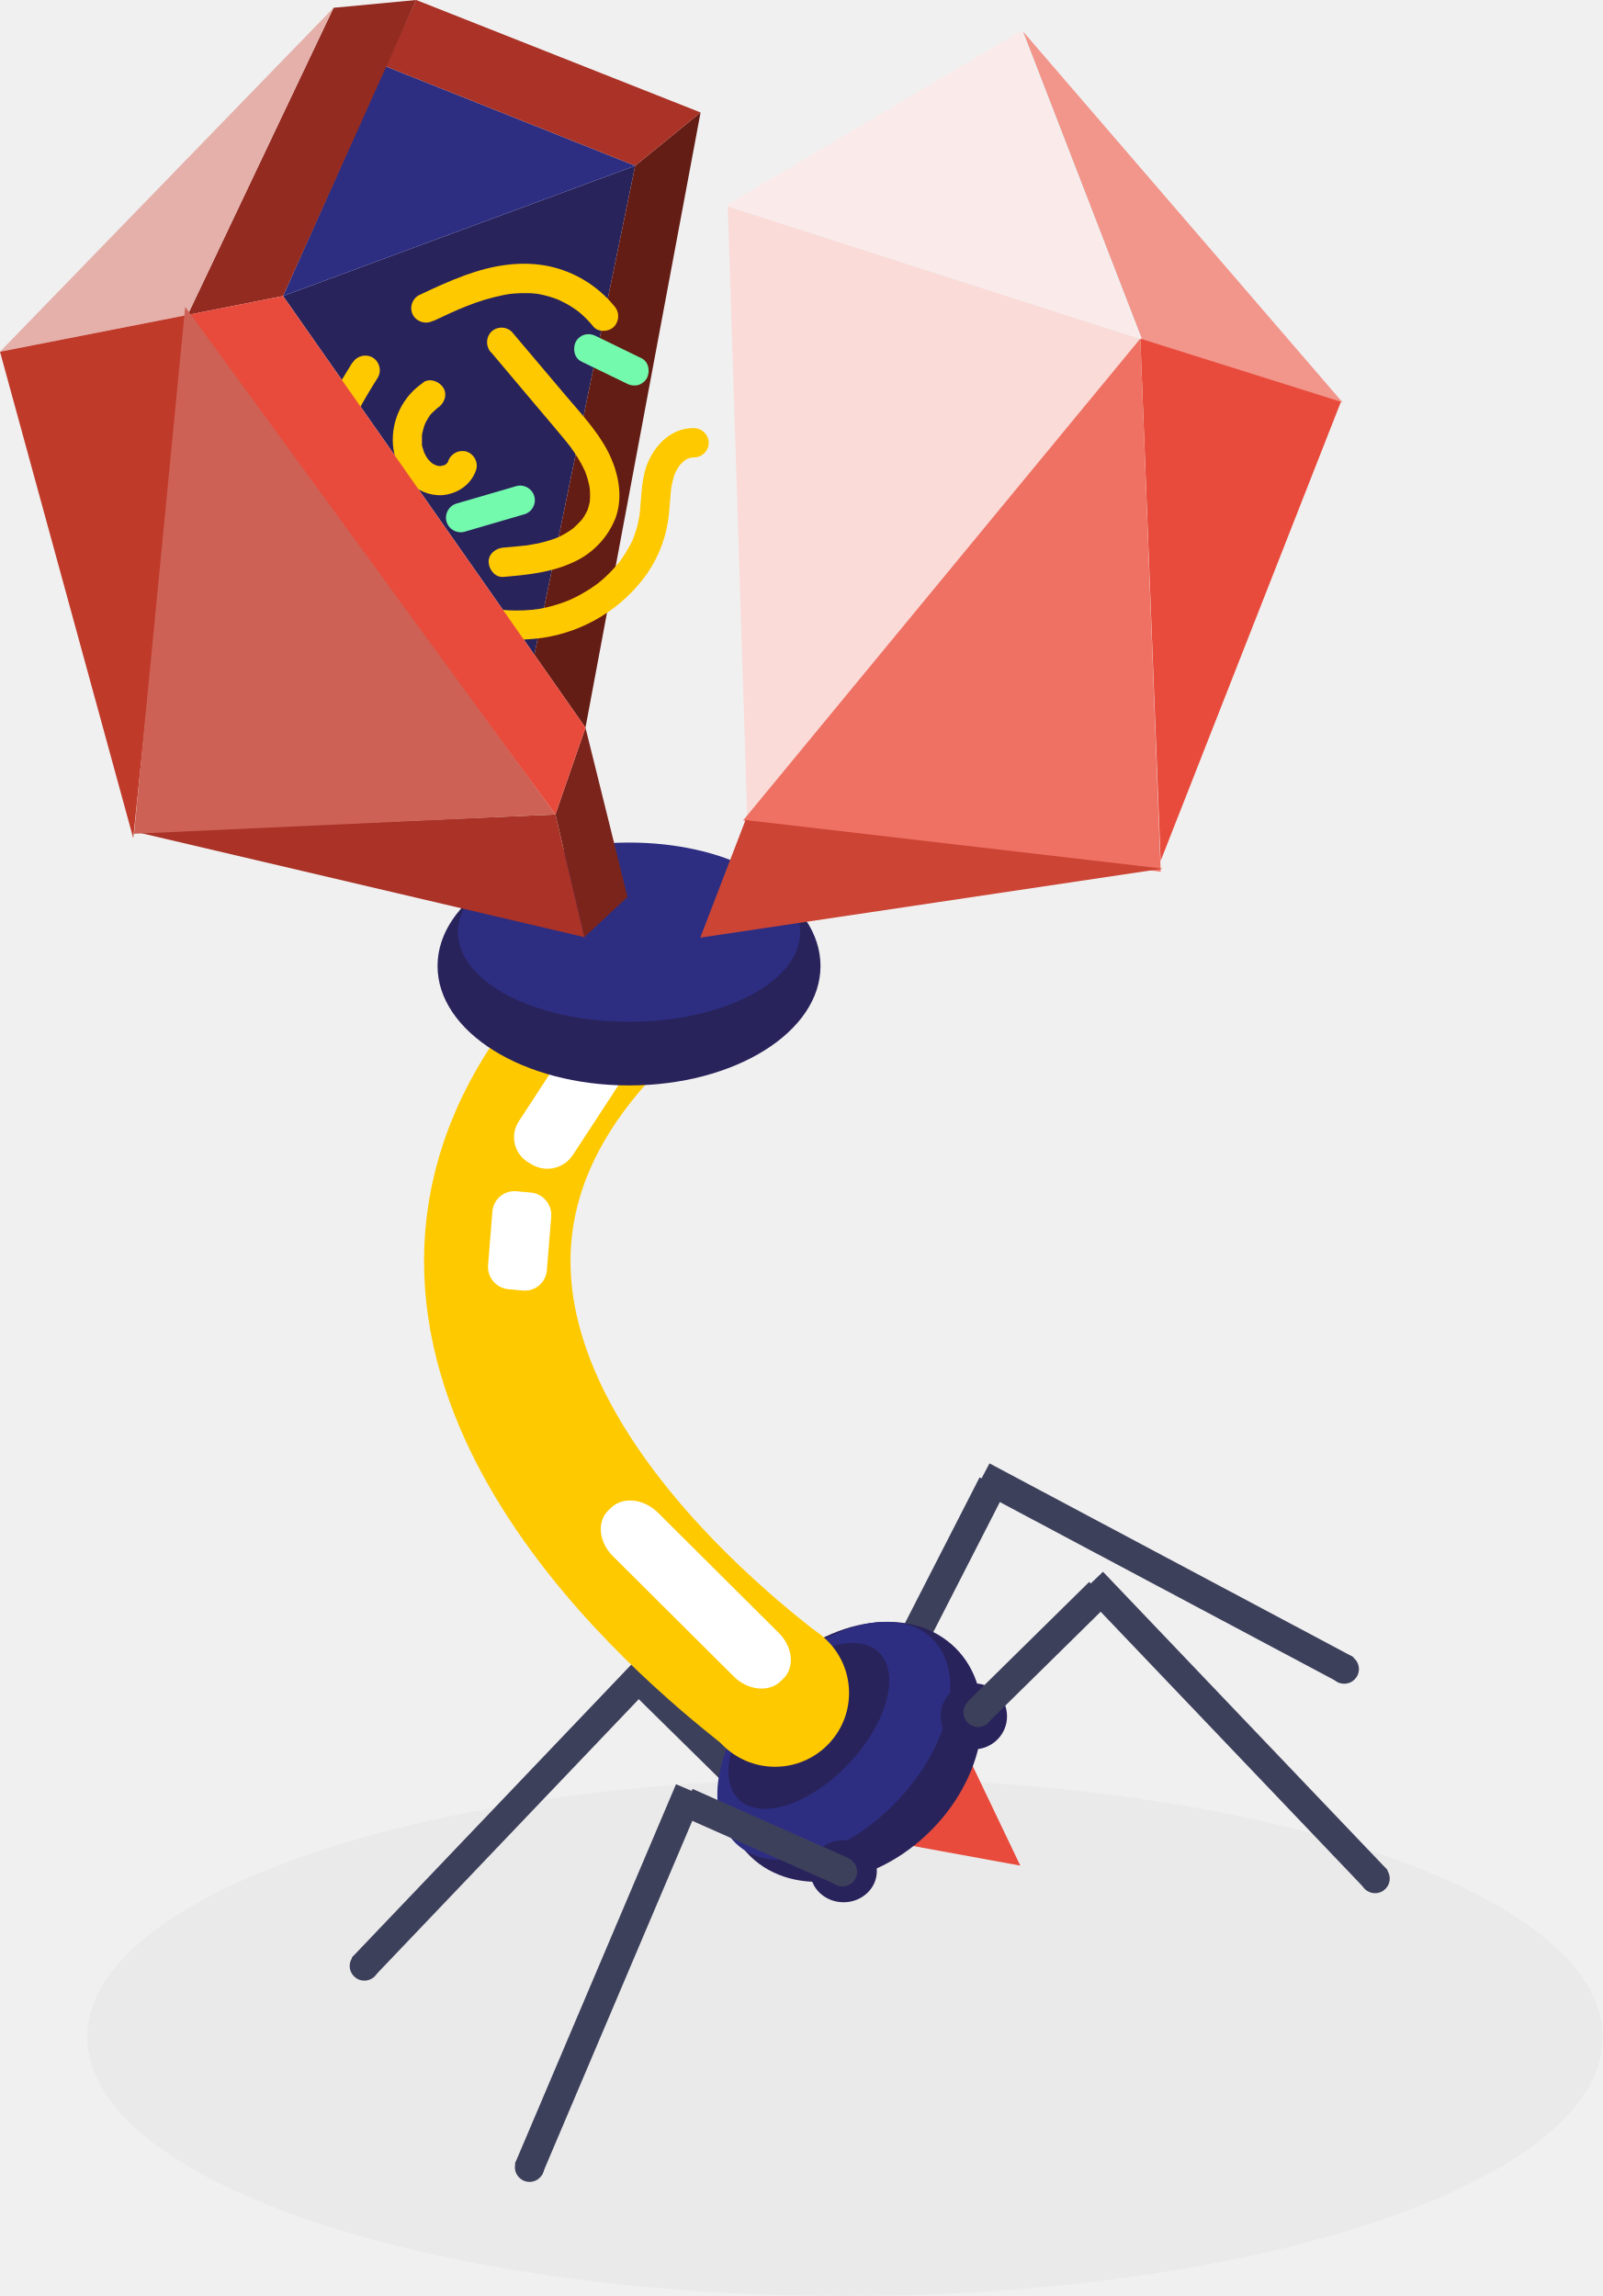
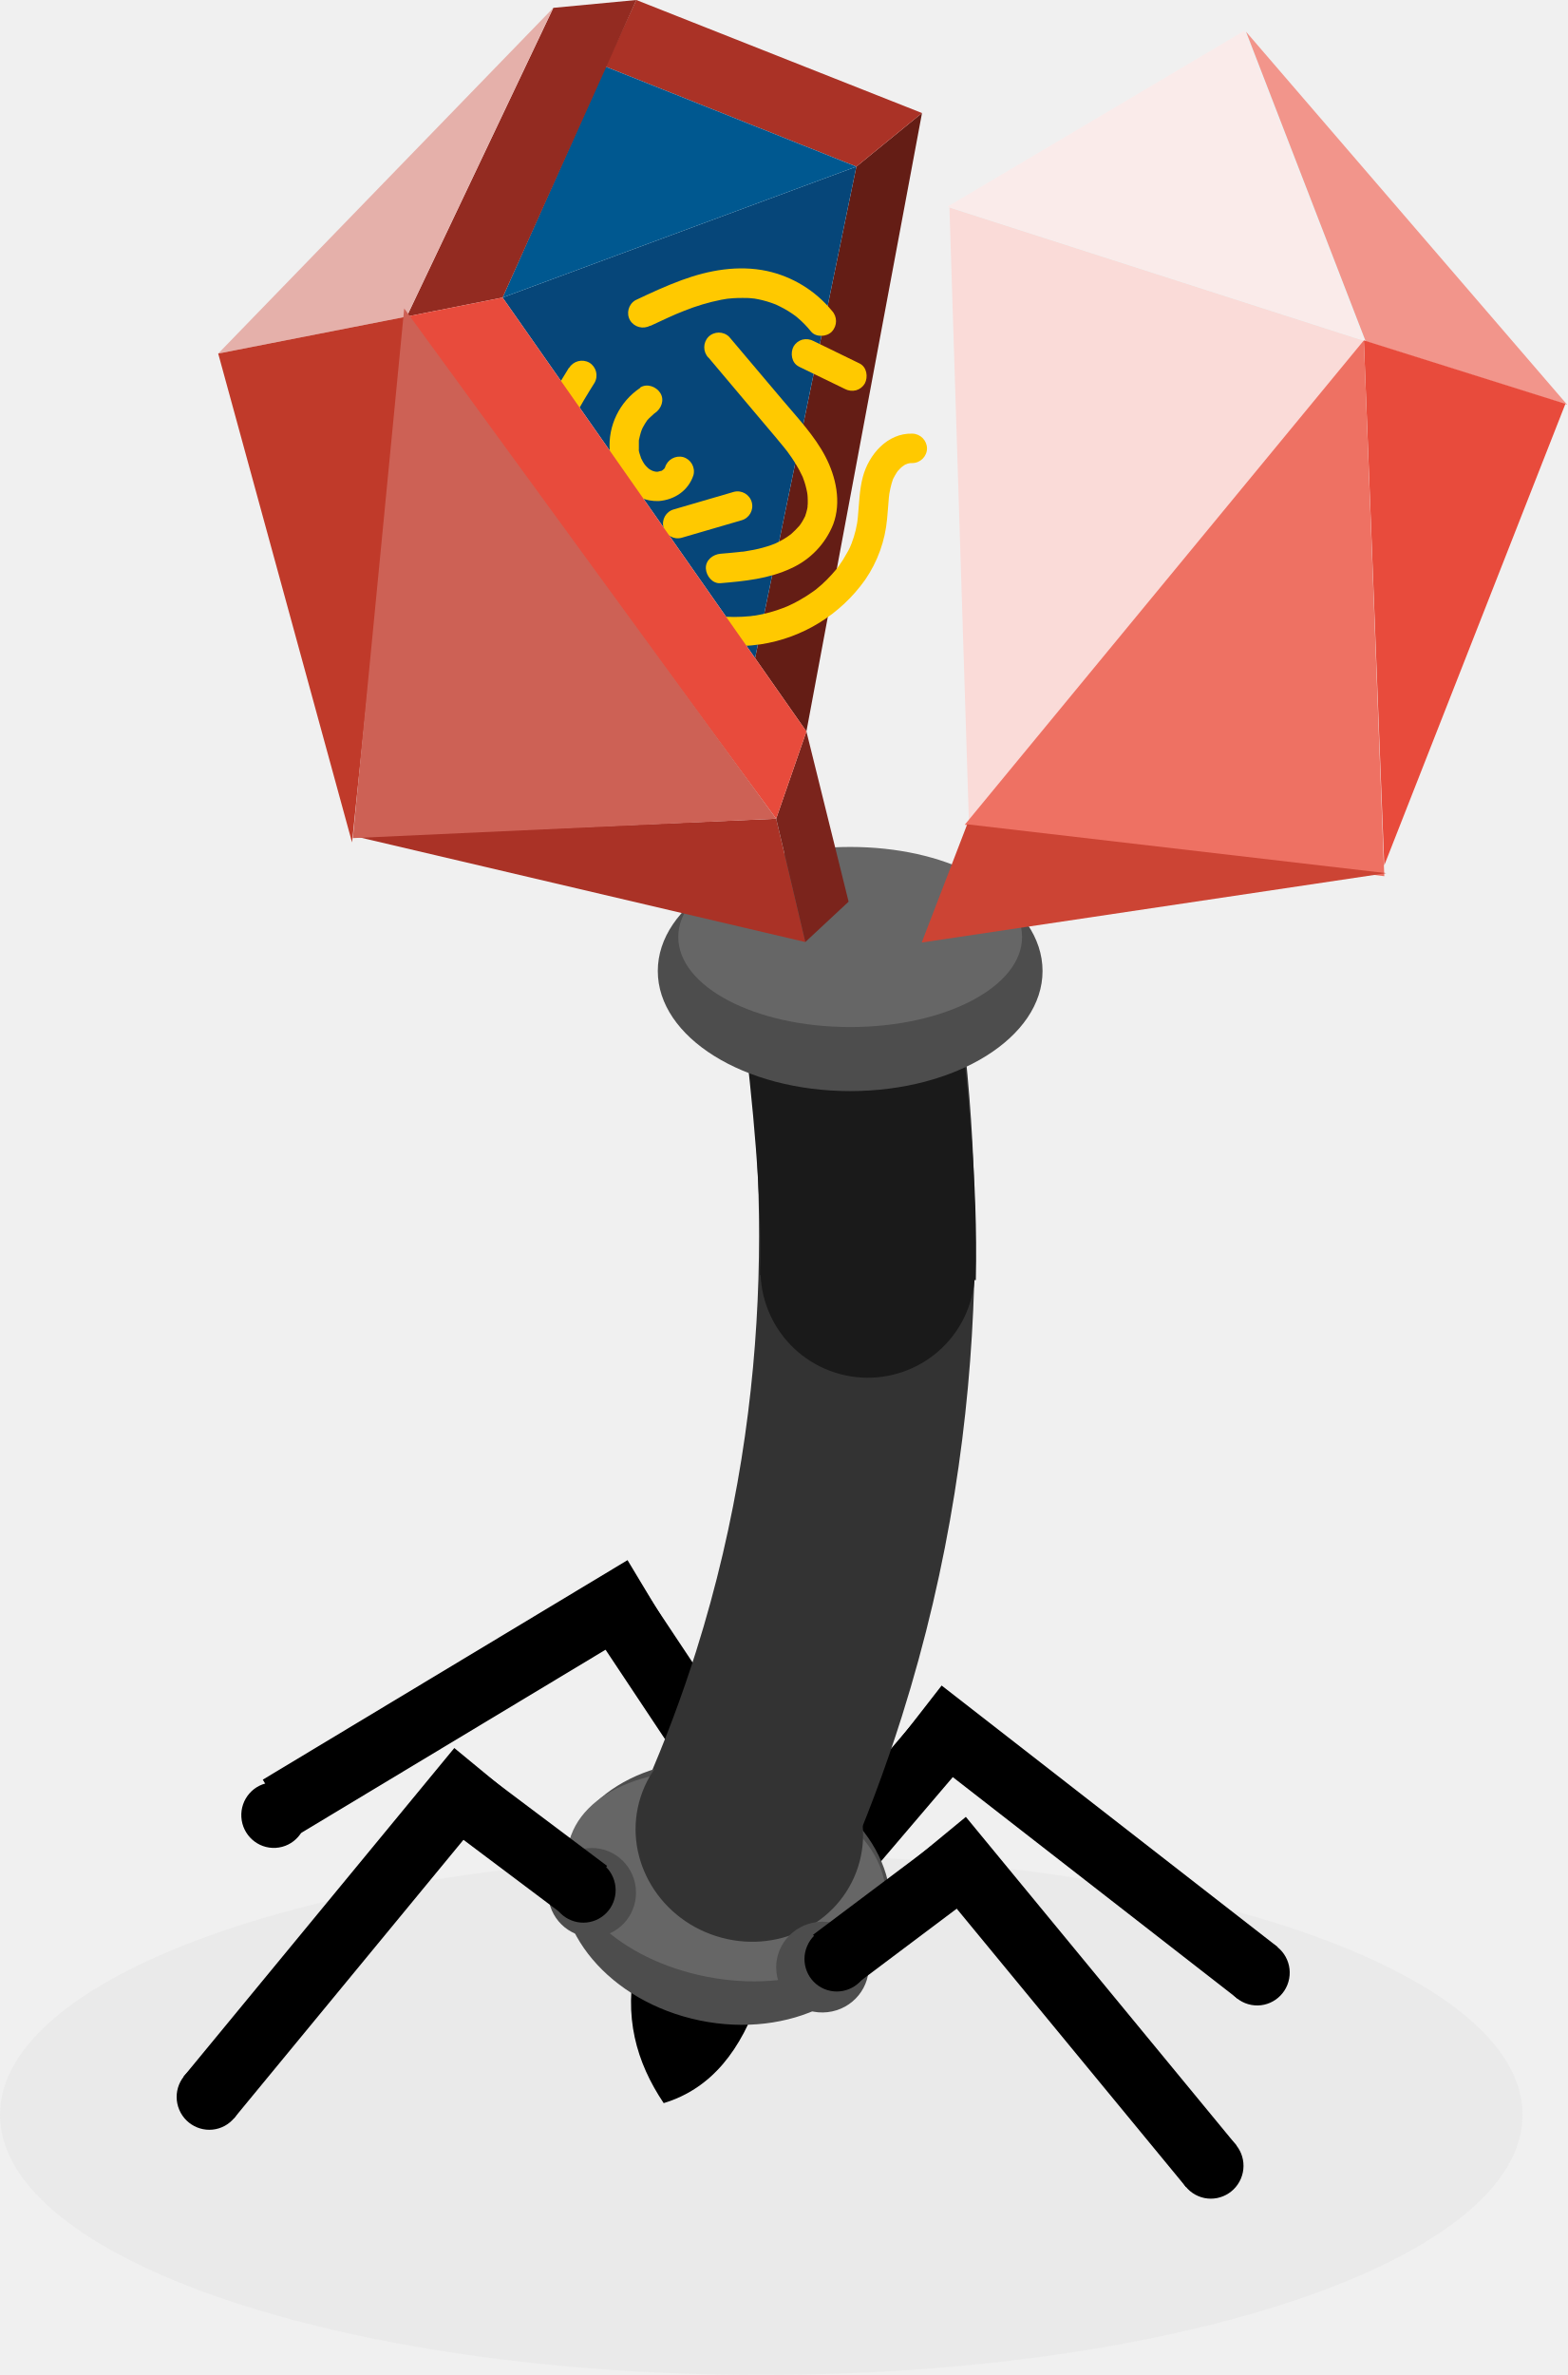
- <svg xmlns="http://www.w3.org/2000/svg" id="Calque_1" data-name="Calque 1" viewBox="0 0 492.4 705.59">
+ <svg xmlns="http://www.w3.org/2000/svg" id="Calque_1" data-name="Calque 1" viewBox="0 0 479.28 726.09">
  <defs>
-     <style>.cls-1,.cls-8{fill:none;}.cls-1,.cls-2{stroke:#3d405b;stroke-width:9px;}.cls-1,.cls-2,.cls-8{stroke-miterlimit:10;}.cls-2,.cls-5{fill:#e84b3c;}.cls-3{fill:#3d405b;}.cls-4{fill:#e6e6e6;opacity:0.56;}.cls-6{fill:#29235c;}.cls-7{fill:#2d2e82;}.cls-8{stroke:#ffc900;stroke-width:45px;}.cls-9{fill:#aa3226;}.cls-10{fill:#cc4434;}.cls-11{fill:#ffc900;}.cls-12{fill:#fff;}.cls-13{fill:#7b241c;}.cls-14{fill:#641d15;}.cls-15{fill:#932b21;}.cls-16{fill:#e5b0aa;}.cls-17{fill:#c03a2a;}.cls-18{fill:#73faad;}.cls-19{fill:#f2958b;}.cls-20{fill:#fadbd8;}.cls-21{fill:#ee7163;}.cls-22{fill:#faebea;}.cls-23{fill:#cd6155;}</style>
+     <style>.cls-1{fill:#e6e6e6;opacity:0.56;}.cls-2,.cls-4,.cls-7{fill:none;}.cls-2,.cls-3{stroke:#000;stroke-width:20px;}.cls-13,.cls-2,.cls-3,.cls-4,.cls-7{stroke-miterlimit:10;}.cls-4,.cls-7{stroke:#333;}.cls-13,.cls-4{stroke-width:66px;}.cls-5{fill:#4d4d4d;}.cls-6{fill:#666;}.cls-7{stroke-width:55px;}.cls-8{fill:#aa3226;}.cls-9{fill:#cc4434;}.cls-10{fill:#333;}.cls-11{fill:#641d15;}.cls-12{fill:#29235c;}.cls-13{fill:#999;stroke:#1a1a1a;}.cls-14{fill:#f2958b;}.cls-15{fill:#fadbd8;}.cls-16{fill:#e84b3c;}.cls-17{fill:#ee7163;}.cls-18{fill:#faebea;}.cls-19{fill:#064679;}.cls-20{fill:#005890;}.cls-21{fill:#932b21;}.cls-22{fill:#e5b0aa;}.cls-23{fill:#c03a2a;}.cls-24{fill:#ffc900;}.cls-25{fill:#7b241c;}.cls-26{fill:#1a1a1a;}.cls-27{fill:#cd6155;}</style>
  </defs>
-   <line class="cls-1" x1="413.74" y1="513.23" x2="301.9" y2="453.69" />
-   <line class="cls-2" x1="304.97" y1="456.07" x2="281.17" y2="502.57" />
-   <circle class="cls-3" cx="281.17" cy="502.79" r="4.5" />
-   <circle class="cls-3" cx="413.01" cy="512.93" r="4.5" />
-   <ellipse class="cls-4" cx="259.6" cy="626.05" rx="232.81" ry="79.54" />
-   <line class="cls-1" x1="111.34" y1="604.69" x2="198.79" y2="513" />
-   <line class="cls-2" x1="196.62" y1="516.23" x2="233.84" y2="552.88" />
-   <circle class="cls-3" cx="233.9" cy="553.09" r="4.5" />
-   <circle class="cls-3" cx="111.94" cy="604.17" r="4.5" />
-   <ellipse class="cls-5" cx="461.56" cy="778.52" rx="4.28" ry="3.75" transform="translate(-611.32 888.82) rotate(-81.32)" />
-   <polygon class="cls-5" points="313.48 573.33 275.56 566.39 297.15 539.16 313.48 573.33" />
-   <ellipse class="cls-6" cx="495.53" cy="766.84" rx="44.92" ry="34.11" transform="translate(-632.06 353.07) rotate(-45.42)" />
-   <ellipse class="cls-7" cx="489.79" cy="763.36" rx="43.57" ry="26.83" transform="translate(-634.33 362.95) rotate(-46.38)" />
-   <ellipse class="cls-6" cx="482.1" cy="758.84" rx="31.23" ry="16.88" transform="translate(-634.21 359.91) rotate(-46.64)" />
-   <path class="cls-8" d="M473.06,749.55c-23.51-18-116.79-93.37-76.87-175,7.81-16,19.59-29.86,32.92-41.79" transform="translate(-233.6 -228.41)" />
-   <path class="cls-9" d="M461.52,514.49" transform="translate(-233.6 -228.41)" />
-   <path class="cls-10" d="M529.51,571.15" transform="translate(-233.6 -228.41)" />
-   <ellipse class="cls-11" cx="238.13" cy="520.27" rx="22.73" ry="22.68" />
-   <path class="cls-12" d="M420.55,692.52l.83-.79c3.6-3.46,10-2.77,14.37,1.54l37.16,37c4.33,4.31,4.91,10.61,1.3,14.07l-.82.79c-3.61,3.46-10.05,2.77-14.38-1.54l-37.15-37C417.53,702.28,416.94,696,420.55,692.52Z" transform="translate(-233.6 -228.41)" />
-   <path class="cls-12" d="M429.37,534.11l1,.61a9,9,0,0,1,2.83,12.51l-23.62,36.16a9.37,9.37,0,0,1-12.78,2.76l-1-.61A8.94,8.94,0,0,1,393,573l23.61-36.16A9.39,9.39,0,0,1,429.37,534.11Z" transform="translate(-233.6 -228.41)" />
-   <ellipse class="cls-6" cx="193.26" cy="296.86" rx="58.83" ry="36.71" />
-   <ellipse class="cls-7" cx="193.26" cy="286.46" rx="52.57" ry="27.53" />
-   <polygon class="cls-6" points="86.97 90.97 164.18 201.2 195.15 50.94 86.97 90.97" />
-   <polygon class="cls-7" points="195.15 50.94 86.97 90.97 118.42 20.36 195.15 50.94" />
-   <polygon class="cls-13" points="192.79 275.66 179.55 288 170.64 250.3 179.88 223.62 192.79 275.66" />
-   <polygon class="cls-14" points="164.18 201.2 179.88 223.62 215.24 34.56 195.15 50.94 164.18 201.2" />
-   <polygon class="cls-9" points="195.15 50.94 215.24 34.56 127.87 0 118.42 20.36 195.15 50.94" />
-   <polygon class="cls-15" points="86.97 90.97 57.65 96.78 102.48 2.4 127.87 0 86.97 90.97" />
-   <polygon class="cls-16" points="57.65 96.78 0 108.09 102.48 2.4 57.65 96.78" />
-   <polygon class="cls-17" points="57.65 96.78 0 108.09 40.93 257.55 57.65 96.78" />
-   <polygon class="cls-9" points="179.55 288 170.64 250.3 42.34 255.8 179.55 288" />
-   <path class="cls-12" d="M392.31,594.51l4.32.38a6.91,6.91,0,0,1,6.33,7.36l-1.35,16.61A6.76,6.76,0,0,1,394.2,625l-4.32-.39a6.9,6.9,0,0,1-6.33-7.35l1.34-16.61A6.76,6.76,0,0,1,392.31,594.51Z" transform="translate(-233.6 -228.41)" />
-   <ellipse class="cls-6" cx="259.17" cy="575.03" rx="10.23" ry="9.56" />
-   <ellipse class="cls-6" cx="299.18" cy="527.45" rx="10.22" ry="10.14" />
-   <path class="cls-6" d="M-18,243" transform="translate(-233.6 -228.41)" />
-   <path class="cls-11" d="M384.49,336.68l13.49,16,6.71,7.94q1.43,1.68,2.81,3.39c.85,1,1.44,1.81,2.47,3.31a42.78,42.78,0,0,1,2.29,3.73c.34.64.66,1.29,1,2,.57,1.22-.12-.44.13.31.15.48.35,1,.51,1.42.22.69.41,1.38.57,2.08.09.35.16.7.22,1.05s.17,1.14.07.29c.08.7.12,1.42.13,2.13,0,.35,0,.7,0,1.06,0,.19-.18,1.64,0,.7a16.13,16.13,0,0,1-.46,2.06c-.08.28-.19.54-.26.82-.32,1.14.41-.77-.11.3-.27.55-.55,1.09-.87,1.62-.13.21-.26.42-.4.62s-.27.41-.42.6c.33-.42.34-.43,0,0a29.45,29.45,0,0,1-2.62,2.62c-.63.55-.11.1,0,0-.3.23-.61.45-.92.66-.62.43-1.26.82-1.92,1.19s-1.22.65-1.84.94c-.22.1-1,.41-.13.06-.4.16-.8.32-1.21.46a38.68,38.68,0,0,1-5.29,1.45c-.9.18-1.8.34-2.71.48l-.77.11-.31,0-.91.11c-1.84.2-3.67.36-5.51.51-2.33.2-4.61,1.93-4.5,4.5.11,2.27,2,4.71,4.5,4.5,7.38-.62,14.77-1.35,21.55-4.53a24.87,24.87,0,0,0,12.89-13.46c2.55-6.82.86-14.52-2.41-20.77s-8.4-11.71-13-17.15l-16.39-19.39a4.51,4.51,0,0,0-6.36,0,4.61,4.61,0,0,0,0,6.36Z" transform="translate(-233.6 -228.41)" />
-   <path class="cls-11" d="M363.64,346a21.13,21.13,0,0,0-9.31,19.08,19,19,0,0,0,4.61,11,13.06,13.06,0,0,0,10.44,4.51c4.82-.4,9-3.2,10.55-7.9a4.55,4.55,0,0,0-3.15-5.54,4.61,4.61,0,0,0-5.53,3.14c-.16.47-.13.41.11-.19a4.68,4.68,0,0,1-.3.54c-.38.74.62-.51-.06.06a6,6,0,0,1-.46.42c.47-.34.56-.42.29-.23s-.7.61-1,.55c.55-.21.66-.26.34-.14l-.45.15-.63.15c-.5.09-.42.09.25,0-.11.12-.83,0-1,0-1,.06.78.24-.07,0-.44-.12-.87-.23-1.3-.39,1,.39,0-.08-.2-.18l-.59-.38c.39.31.45.37.21.16s-.63-.55-.91-.86-.68-.82-.22-.2a12.05,12.05,0,0,1-.8-1.21c-.18-.32-.34-.65-.51-1-.41-.79.22.65-.15-.44-.07-.19-.75-2.09-.56-2.23.07.62.08.67,0,.15,0-.17,0-.35,0-.52q0-.61,0-1.23c0-.35,0-.7,0-1.05s.05-.47.08-.7c-.09.61-.09.67,0,.15.18-.74.33-1.48.57-2.21.07-.23.57-1.44.11-.41.14-.32.29-.64.45-.95a20.27,20.27,0,0,1,1.28-2.1c.56-.84-.47.47.16-.2.32-.34.62-.7,1-1s.52-.48.78-.71.36-.3-.08,0c.18-.14.38-.28.57-.4,1.95-1.32,3-4,1.62-6.16-1.25-1.94-4.08-3-6.16-1.62Z" transform="translate(-233.6 -228.41)" />
-   <path class="cls-11" d="M366.73,327.05c1.81-.85,3.61-1.7,5.43-2.52,2.1-.95,2.93-1.31,4.9-2.08a63.65,63.65,0,0,1,11.38-3.4l1.55-.26c.53-.1,0,0-.08,0l.67-.08c1-.1,1.94-.17,2.91-.2s1.95,0,2.92,0c.45,0,.9.06,1.35.1l.68.07c-.44-.05-.19,0,.1,0a31.44,31.44,0,0,1,5.16,1.3c.38.13.75.26,1.12.41l.55.22c-.07,0-.63-.3-.17-.07.83.41,1.66.79,2.47,1.24s1.59.93,2.36,1.45l1.13.8c.69.51.16.13,0,0l.61.5a31.23,31.23,0,0,1,4.13,4.24c1.49,1.84,4.84,1.66,6.37,0a4.63,4.63,0,0,0,0-6.36,35.5,35.5,0,0,0-19.81-12.14c-8.78-1.88-17.76-.29-26.09,2.77-4.84,1.77-9.54,3.95-14.2,6.16a4.53,4.53,0,0,0-1.61,6.16,4.61,4.61,0,0,0,6.15,1.61Z" transform="translate(-233.6 -228.41)" />
-   <path class="cls-11" d="M341.84,339.87c-8,12.8-16.28,27.68-12,43.26,3.81,13.85,15.93,24.44,27.82,31.58,12.82,7.7,27.86,11.87,42.8,9.69a48.1,48.1,0,0,0,32-19.76,39,39,0,0,0,6.69-18.57c.2-1.94.31-3.9.49-5.84,0-.47.1-.93.14-1.4s0-.06,0,0c0-.23.07-.46.1-.69a27.29,27.29,0,0,1,.66-2.95c.1-.38.23-.75.36-1.12.27-.82-.28.51.1-.26a20,20,0,0,1,1.18-2.06c.08-.12.55-.74.19-.28s.05-.05.1-.11c.24-.27.48-.54.74-.79s.53-.47.79-.71c-.63.58,0,0,.37-.21.14-.09,1-.62.53-.33s.39-.13.58-.18,1.19-.21.58-.16.65,0,.8,0a4.54,4.54,0,0,0,4.5-4.5,4.59,4.59,0,0,0-4.5-4.5c-7.61-.22-13.31,6.4-15.13,13.25-1.06,4-1.12,8.21-1.52,12.31-.05.47-.09.94-.16,1.4.11-.81-.07.45-.09.54-.12.7-.26,1.4-.43,2.09a33.23,33.23,0,0,1-1.25,4c-.07.18-.54,1.27-.08.22-.14.32-.28.64-.43,1-.3.63-.61,1.25-1,1.87a36.43,36.43,0,0,1-2.42,3.84l-.63.85c.67-.89-.06.05-.17.19-.45.54-.91,1.07-1.39,1.59a40.56,40.56,0,0,1-3,3c-.53.48-1.08.92-1.63,1.38-.92.77.75-.54-.21.17l-.87.63a42.13,42.13,0,0,1-3.93,2.5q-1.71,1-3.51,1.8l-1,.44c1-.45-.09,0-.25.09-.78.3-1.57.59-2.37.85q-2,.66-4.14,1.14c-.7.15-1.4.29-2.1.41l-1.06.17c1.25-.2-.47,0-.7.07a50.58,50.58,0,0,1-10.07,0l-1.25-.13c-1.37-.15.9.16-.47-.07-.82-.13-1.65-.27-2.48-.43q-2.69-.53-5.31-1.29c-1.49-.44-3-.93-4.42-1.46l-2.37-.93c.87.35-.42-.19-.48-.22-.52-.23-1-.46-1.55-.71a77.36,77.36,0,0,1-9.12-5.08q-2.06-1.34-4-2.79l-1-.77c.72.55-.38-.3-.43-.34-.74-.58-1.46-1.18-2.18-1.79a62,62,0,0,1-6.82-6.74c-.26-.3-.52-.61-.77-.92-.07-.08-.89-1.11-.28-.33-.49-.63-.95-1.27-1.4-1.93a38.67,38.67,0,0,1-2.6-4.39c-.17-.34-.34-.7-.5-1.05s-.22-.47-.32-.71c.2.47.2.47,0,0-.31-.86-.63-1.71-.88-2.58s-.41-1.52-.56-2.29c-.08-.38-.15-.77-.21-1.16-.08-.54-.09-.58,0-.11,0-.28-.06-.57-.08-.86a32.61,32.61,0,0,1,.11-6c.13-1.39-.19.87.07-.5.11-.57.2-1.13.32-1.69.21-1,.45-2,.73-2.94a51.08,51.08,0,0,1,1.9-5.37c-.33.81.24-.53.25-.55.24-.55.49-1.08.75-1.62.45-.94.92-1.88,1.4-2.8,1.93-3.7,4.11-7.27,6.32-10.8a4.55,4.55,0,0,0-1.61-6.16,4.6,4.6,0,0,0-6.16,1.61Z" transform="translate(-233.6 -228.41)" />
-   <path class="cls-18" d="M376.32,391.82l18.3-5.34a4.5,4.5,0,0,0-2.39-8.68l-18.3,5.34a4.5,4.5,0,0,0,2.39,8.68Z" transform="translate(-233.6 -228.41)" />
-   <path class="cls-18" d="M412.13,339.47l14.05,6.82a4.79,4.79,0,0,0,3.46.45,4.51,4.51,0,0,0,2.69-2.07c1.07-2,.65-5.05-1.61-6.15l-14-6.82a4.82,4.82,0,0,0-3.47-.46,4.62,4.62,0,0,0-2.69,2.07c-1.07,2-.65,5.06,1.61,6.16Z" transform="translate(-233.6 -228.41)" />
-   <polygon class="cls-5" points="86.97 90.97 57.65 96.78 170.64 250.3 179.88 223.62 86.97 90.97" />
-   <polygon class="cls-19" points="412.56 123.75 350.92 104.36 314.33 9.7 412.56 123.75" />
-   <polygon class="cls-20" points="350.92 104.36 223.62 63.44 229.62 252.31 350.92 104.36" />
-   <polygon class="cls-5" points="411.99 123.46 350.35 104.06 356.59 264.56 411.99 123.46" />
-   <polygon class="cls-21" points="356.61 267.87 350.35 104.06 228.3 252.14 356.61 267.87" />
-   <polygon class="cls-10" points="357.22 266.94 229.05 252.01 215.15 288.15 357.22 266.94" />
-   <polygon class="cls-22" points="313.77 9.41 350.36 104.06 223.07 63.15 313.77 9.41" />
-   <line class="cls-1" x1="162.33" y1="666.71" x2="211.84" y2="550.08" />
-   <line class="cls-2" x1="210.95" y1="553.87" x2="258.7" y2="575.05" />
-   <circle class="cls-3" cx="258.83" cy="575.22" r="4.5" />
-   <circle class="cls-3" cx="162.7" cy="666.02" r="4.5" />
-   <line class="cls-1" x1="423.08" y1="577.82" x2="335.63" y2="486.13" />
-   <line class="cls-2" x1="337.79" y1="489.36" x2="300.58" y2="526.01" />
-   <circle class="cls-3" cx="300.51" cy="526.22" r="4.5" />
-   <circle class="cls-3" cx="422.48" cy="577.3" r="4.5" />
-   <polygon class="cls-23" points="170.64 250.3 56.89 94.3 41.17 256.23 170.64 250.3" />
+   <ellipse class="cls-1" cx="232.81" cy="646.54" rx="232.81" ry="79.54" />
+   <line class="cls-2" x1="85.52" y1="552.65" x2="197.06" y2="485.54" />
+   <line class="cls-3" x1="186.22" y1="487.85" x2="215.61" y2="532.05" />
+   <ellipse cx="252.51" cy="781.01" rx="9.92" ry="10" transform="matrix(1, -0.06, 0.06, 1, -215.64, -210.93)" />
+   <ellipse cx="381.46" cy="759.43" rx="9.92" ry="10" transform="translate(-214.02 -202.83) rotate(-3.62)" />
+   <line class="cls-2" x1="384.58" y1="603.13" x2="281.82" y2="523.2" />
+   <line class="cls-3" x1="292.31" y1="526.79" x2="257.87" y2="567.18" />
+   <ellipse cx="551.33" cy="831.47" rx="10" ry="9.92" transform="translate(-533.26 994.33) rotate(-79.54)" />
+   <ellipse cx="425.87" cy="794.69" rx="10" ry="9.92" transform="translate(-599.78 840.84) rotate(-79.54)" />
+   <path class="cls-4" d="M424.5,519.37c9.86,57.49,14,137.26-13.28,223.79a442.76,442.76,0,0,1-16.72,44.47" transform="translate(-166.87 -228.41)" />
+   <path d="M369.83,871.38c-8.39-12.49-12.4-26.58-8.48-43.57l37.85,10.58C393.63,854.93,384.6,866.92,369.83,871.38Z" transform="translate(-166.87 -228.41)" />
+   <ellipse class="cls-5" cx="388.89" cy="807.06" rx="39.82" ry="50.74" transform="translate(-647.09 796) rotate(-78.31)" />
+   <ellipse class="cls-6" cx="389" cy="802" rx="31.33" ry="49.23" transform="translate(-639.64 801.35) rotate(-78.93)" />
+   <path class="cls-7" d="M473.06,749.55" transform="translate(-166.87 -228.41)" />
+   <path class="cls-8" d="M461.52,514.49" transform="translate(-166.87 -228.41)" />
+   <path class="cls-9" d="M529.51,571.15" transform="translate(-166.87 -228.41)" />
+   <ellipse class="cls-10" cx="396.02" cy="788.49" rx="33.41" ry="34.92" transform="translate(-642.7 695.8) rotate(-72.18)" />
+   <polygon class="cls-11" points="230.91 201.2 246.61 223.62 281.96 34.56 261.88 50.94 230.91 201.2" />
+   <polygon class="cls-8" points="261.88 50.94 281.96 34.56 194.59 0 185.15 20.36 261.88 50.94" />
+   <ellipse class="cls-5" cx="347.89" cy="807.02" rx="13.44" ry="13.62" transform="translate(-255.69 -184.01) rotate(-6.48)" />
+   <ellipse class="cls-5" cx="418.36" cy="829.82" rx="14.16" ry="13.87" transform="translate(-257.82 -175.92) rotate(-6.48)" />
+   <path class="cls-12" d="M-18,243" transform="translate(-166.87 -228.41)" />
+   <line class="cls-2" x1="370.43" y1="662.29" x2="287.65" y2="561.82" />
+   <line class="cls-3" x1="297.1" y1="567.62" x2="254.65" y2="599.5" />
+   <ellipse cx="537.21" cy="890.61" rx="10" ry="9.92" transform="translate(-659.6 807.09) rotate(-66.91)" />
+   <ellipse cx="422.83" cy="827.27" rx="10" ry="9.92" transform="translate(-670.87 663.38) rotate(-66.91)" />
+   <line class="cls-2" x1="63.86" y1="641.23" x2="146.65" y2="540.77" />
+   <line class="cls-3" x1="137.2" y1="546.56" x2="179.64" y2="578.44" />
+   <ellipse cx="230.83" cy="869.55" rx="9.92" ry="10" transform="translate(-489.4 -68.23) rotate(-23.09)" />
+   <ellipse cx="345.21" cy="806.22" rx="9.92" ry="10" transform="translate(-455.4 -28.44) rotate(-23.09)" />
+   <path class="cls-13" d="M426.64,534.59c3.29,28.55,6.3,56.68,5.66,84.41" transform="translate(-166.87 -228.41)" />
+   <ellipse class="cls-5" cx="259.99" cy="296.86" rx="58.83" ry="36.71" />
+   <ellipse class="cls-6" cx="259.99" cy="286.46" rx="52.57" ry="27.53" />
+   <polygon class="cls-14" points="479.28 123.75 417.64 104.36 381.05 9.7 479.28 123.75" />
+   <polygon class="cls-15" points="417.64 104.36 290.35 63.44 296.34 252.31 417.64 104.36" />
+   <polygon class="cls-16" points="478.72 123.46 417.08 104.06 423.32 264.56 478.72 123.46" />
+   <polygon class="cls-17" points="423.33 267.87 417.08 104.06 295.03 252.14 423.33 267.87" />
+   <polygon class="cls-9" points="423.94 266.94 295.78 252.01 281.87 288.15 423.94 266.94" />
+   <polygon class="cls-18" points="380.5 9.41 417.09 104.06 289.79 63.15 380.5 9.41" />
+   <polygon class="cls-19" points="153.7 90.97 230.91 201.2 261.88 50.94 153.7 90.97" />
+   <polygon class="cls-20" points="261.88 50.94 153.7 90.97 185.15 20.36 261.88 50.94" />
+   <polygon class="cls-21" points="153.7 90.97 124.38 96.78 169.21 2.4 194.59 0 153.7 90.97" />
+   <polygon class="cls-22" points="124.38 96.78 66.73 108.09 169.21 2.4 124.38 96.78" />
+   <polygon class="cls-23" points="124.38 96.78 66.73 108.09 107.66 257.55 124.38 96.78" />
+   <polygon class="cls-8" points="246.27 288 237.36 250.3 109.07 255.8 246.27 288" />
+   <path class="cls-24" d="M383.49,337.68l13.49,16,6.71,7.94q1.43,1.68,2.81,3.39c.85,1,1.44,1.81,2.47,3.31a42.78,42.78,0,0,1,2.29,3.73c.34.64.66,1.29,1,2,.57,1.22-.12-.44.13.31.15.48.35,1,.51,1.42.22.69.41,1.38.57,2.08.09.35.16.7.22,1.05s.17,1.14.07.29c.08.7.12,1.42.13,2.13,0,.35,0,.7,0,1.06,0,.19-.18,1.64,0,.7a16.13,16.13,0,0,1-.46,2.06c-.08.28-.19.54-.26.82-.32,1.14.41-.77-.11.3-.27.55-.55,1.09-.87,1.62-.13.21-.26.42-.4.62s-.27.41-.42.6c.33-.42.34-.43,0,0a29.45,29.45,0,0,1-2.62,2.62c-.63.55-.11.1,0,0-.3.23-.61.45-.92.66-.62.43-1.26.82-1.92,1.19s-1.22.65-1.84.94c-.22.1-1,.41-.13.06-.4.16-.8.32-1.21.46a38.68,38.68,0,0,1-5.29,1.45c-.9.18-1.8.34-2.71.48l-.77.11-.31,0-.91.11c-1.84.2-3.67.36-5.51.51-2.33.2-4.61,1.93-4.5,4.5.11,2.27,2,4.71,4.5,4.5,7.38-.62,14.77-1.35,21.55-4.53a24.87,24.87,0,0,0,12.89-13.46c2.55-6.82.86-14.52-2.41-20.77s-8.4-11.71-13-17.15l-16.39-19.39a4.51,4.51,0,0,0-6.36,0,4.61,4.61,0,0,0,0,6.36Z" transform="translate(-166.87 -228.41)" />
+   <path class="cls-24" d="M362.64,347a21.13,21.13,0,0,0-9.31,19.08,19,19,0,0,0,4.61,11,13.06,13.06,0,0,0,10.44,4.51c4.82-.4,9-3.2,10.55-7.9a4.55,4.55,0,0,0-3.15-5.54,4.61,4.61,0,0,0-5.53,3.14c-.16.47-.13.41.11-.19a4.68,4.68,0,0,1-.3.54c-.38.74.62-.51-.06.06a6,6,0,0,1-.46.42c.47-.34.56-.42.29-.23s-.7.61-1,.55c.55-.21.66-.26.34-.14l-.45.15-.63.15c-.5.09-.42.09.25,0-.11.12-.83,0-1,0-1,.06.78.24-.07,0-.44-.12-.87-.23-1.3-.39,1,.39,0-.08-.2-.18l-.59-.38c.39.31.45.37.21.16s-.63-.55-.91-.86-.68-.82-.22-.2a12.05,12.05,0,0,1-.8-1.21c-.18-.32-.34-.65-.51-1-.41-.79.22.65-.15-.44-.07-.19-.75-2.09-.56-2.23.07.62.08.67,0,.15,0-.17,0-.35,0-.52q0-.61,0-1.23c0-.35,0-.7,0-1.05s.05-.47.08-.7c-.09.61-.09.67,0,.15.18-.74.33-1.48.57-2.21.07-.23.57-1.44.11-.41.14-.32.29-.64.45-.95a20.27,20.27,0,0,1,1.28-2.1c.56-.84-.47.47.16-.2.32-.34.62-.7,1-1s.52-.48.78-.71.36-.3-.08,0c.18-.14.38-.28.57-.4,1.95-1.32,3-4,1.62-6.16-1.25-1.94-4.08-3-6.16-1.62Z" transform="translate(-166.87 -228.41)" />
+   <path class="cls-24" d="M365.73,328.05c1.81-.85,3.61-1.7,5.43-2.52,2.1-.95,2.93-1.31,4.9-2.08a63.65,63.65,0,0,1,11.38-3.4l1.55-.26c.53-.1,0,0-.08,0l.67-.08c1-.1,1.94-.17,2.91-.2s1.95,0,2.92,0c.45,0,.9.06,1.35.1l.68.07c-.44-.05-.19,0,.1,0a31.44,31.44,0,0,1,5.16,1.3c.38.13.75.26,1.12.41l.55.22c-.07,0-.63-.3-.17-.07.83.41,1.66.79,2.47,1.24s1.59.93,2.36,1.45l1.13.8c.69.51.16.13,0,0l.61.5a31.23,31.23,0,0,1,4.13,4.24c1.49,1.84,4.84,1.66,6.37,0a4.63,4.63,0,0,0,0-6.36,35.5,35.5,0,0,0-19.81-12.14c-8.78-1.88-17.76-.29-26.09,2.77-4.84,1.77-9.54,3.95-14.2,6.16a4.53,4.53,0,0,0-1.61,6.16,4.61,4.61,0,0,0,6.15,1.61Z" transform="translate(-166.87 -228.41)" />
+   <path class="cls-24" d="M340.84,340.87c-8,12.8-16.28,27.68-12,43.26,3.81,13.85,15.93,24.44,27.82,31.58,12.82,7.7,27.86,11.87,42.8,9.69a48.1,48.1,0,0,0,32-19.76,39,39,0,0,0,6.69-18.57c.2-1.94.31-3.9.49-5.84,0-.47.1-.93.14-1.4s0-.06,0,0c0-.23.07-.46.1-.69a27.29,27.29,0,0,1,.66-2.95c.1-.38.23-.75.36-1.12.27-.82-.28.51.1-.26a20,20,0,0,1,1.18-2.06c.08-.12.55-.74.19-.28s.05-.05.1-.11c.24-.27.48-.54.74-.79s.53-.47.79-.71c-.63.58,0,0,.37-.21.14-.09,1-.62.53-.33s.39-.13.58-.18,1.19-.21.58-.16.65,0,.8,0a4.54,4.54,0,0,0,4.5-4.5,4.59,4.59,0,0,0-4.5-4.5c-7.61-.22-13.31,6.4-15.13,13.25-1.06,4-1.12,8.21-1.52,12.31-.05.47-.09.94-.16,1.4.11-.81-.07.45-.09.54-.12.7-.26,1.4-.43,2.09a33.23,33.23,0,0,1-1.25,4c-.07.18-.54,1.27-.08.22-.14.32-.28.64-.43,1-.3.63-.61,1.25-1,1.87a36.43,36.43,0,0,1-2.42,3.84l-.63.85c.67-.89-.06.05-.17.19-.45.54-.91,1.07-1.39,1.59a40.56,40.56,0,0,1-3,3c-.53.48-1.08.92-1.63,1.38-.92.77.75-.54-.21.17l-.87.63a42.13,42.13,0,0,1-3.93,2.5q-1.71,1-3.51,1.8l-1,.44c1-.45-.09,0-.25.09-.78.3-1.57.59-2.37.85q-2,.66-4.14,1.14c-.7.15-1.4.29-2.1.41l-1.06.17c1.25-.2-.47,0-.7.07a50.58,50.58,0,0,1-10.07,0l-1.25-.13c-1.37-.15.9.16-.47-.07-.82-.13-1.65-.27-2.48-.43q-2.69-.53-5.31-1.29c-1.49-.44-3-.93-4.42-1.46l-2.37-.93c.87.35-.42-.19-.48-.22-.52-.23-1-.46-1.55-.71a77.36,77.36,0,0,1-9.12-5.08q-2.06-1.34-4-2.79l-1-.77c.72.55-.38-.3-.43-.34-.74-.58-1.46-1.18-2.18-1.79a62,62,0,0,1-6.82-6.74c-.26-.3-.52-.61-.77-.92-.07-.08-.89-1.11-.28-.33-.49-.63-.95-1.27-1.4-1.93a38.67,38.67,0,0,1-2.6-4.39c-.17-.34-.34-.7-.5-1.05s-.22-.47-.32-.71c.2.47.2.47,0,0-.31-.86-.63-1.71-.88-2.58s-.41-1.52-.56-2.29c-.08-.38-.15-.77-.21-1.16-.08-.54-.09-.58,0-.11,0-.28-.06-.57-.08-.86a32.61,32.61,0,0,1,.11-6c.13-1.39-.19.87.07-.5.11-.57.2-1.13.32-1.69.21-1,.45-2,.73-2.94a51.08,51.08,0,0,1,1.9-5.37c-.33.81.24-.53.25-.55.24-.55.49-1.08.75-1.62.45-.94.92-1.88,1.4-2.8,1.93-3.7,4.11-7.27,6.32-10.8a4.55,4.55,0,0,0-1.61-6.16,4.6,4.6,0,0,0-6.16,1.61Z" transform="translate(-166.87 -228.41)" />
+   <path class="cls-24" d="M375.32,392.82l18.3-5.34a4.5,4.5,0,0,0-2.39-8.68l-18.3,5.34a4.5,4.5,0,0,0,2.39,8.68Z" transform="translate(-166.87 -228.41)" />
+   <path class="cls-24" d="M411.13,340.47l14.05,6.82a4.79,4.79,0,0,0,3.46.45,4.51,4.51,0,0,0,2.69-2.07c1.07-2,.65-5.05-1.61-6.15l-14-6.82a4.82,4.82,0,0,0-3.47-.46,4.62,4.62,0,0,0-2.69,2.07c-1.07,2-.65,5.06,1.61,6.16Z" transform="translate(-166.87 -228.41)" />
+   <polygon class="cls-25" points="259.51 275.66 246.27 288 237.36 250.3 246.61 223.62 259.51 275.66" />
+   <ellipse class="cls-26" cx="432.24" cy="616.86" rx="32.74" ry="32.79" transform="translate(-454.18 611.18) rotate(-72.18)" />
+   <polygon class="cls-16" points="153.7 90.97 124.38 96.78 237.36 250.3 246.61 223.62 153.7 90.97" />
+   <polygon class="cls-27" points="237.36 250.3 123.61 94.3 107.9 256.23 237.36 250.3" />
</svg>
